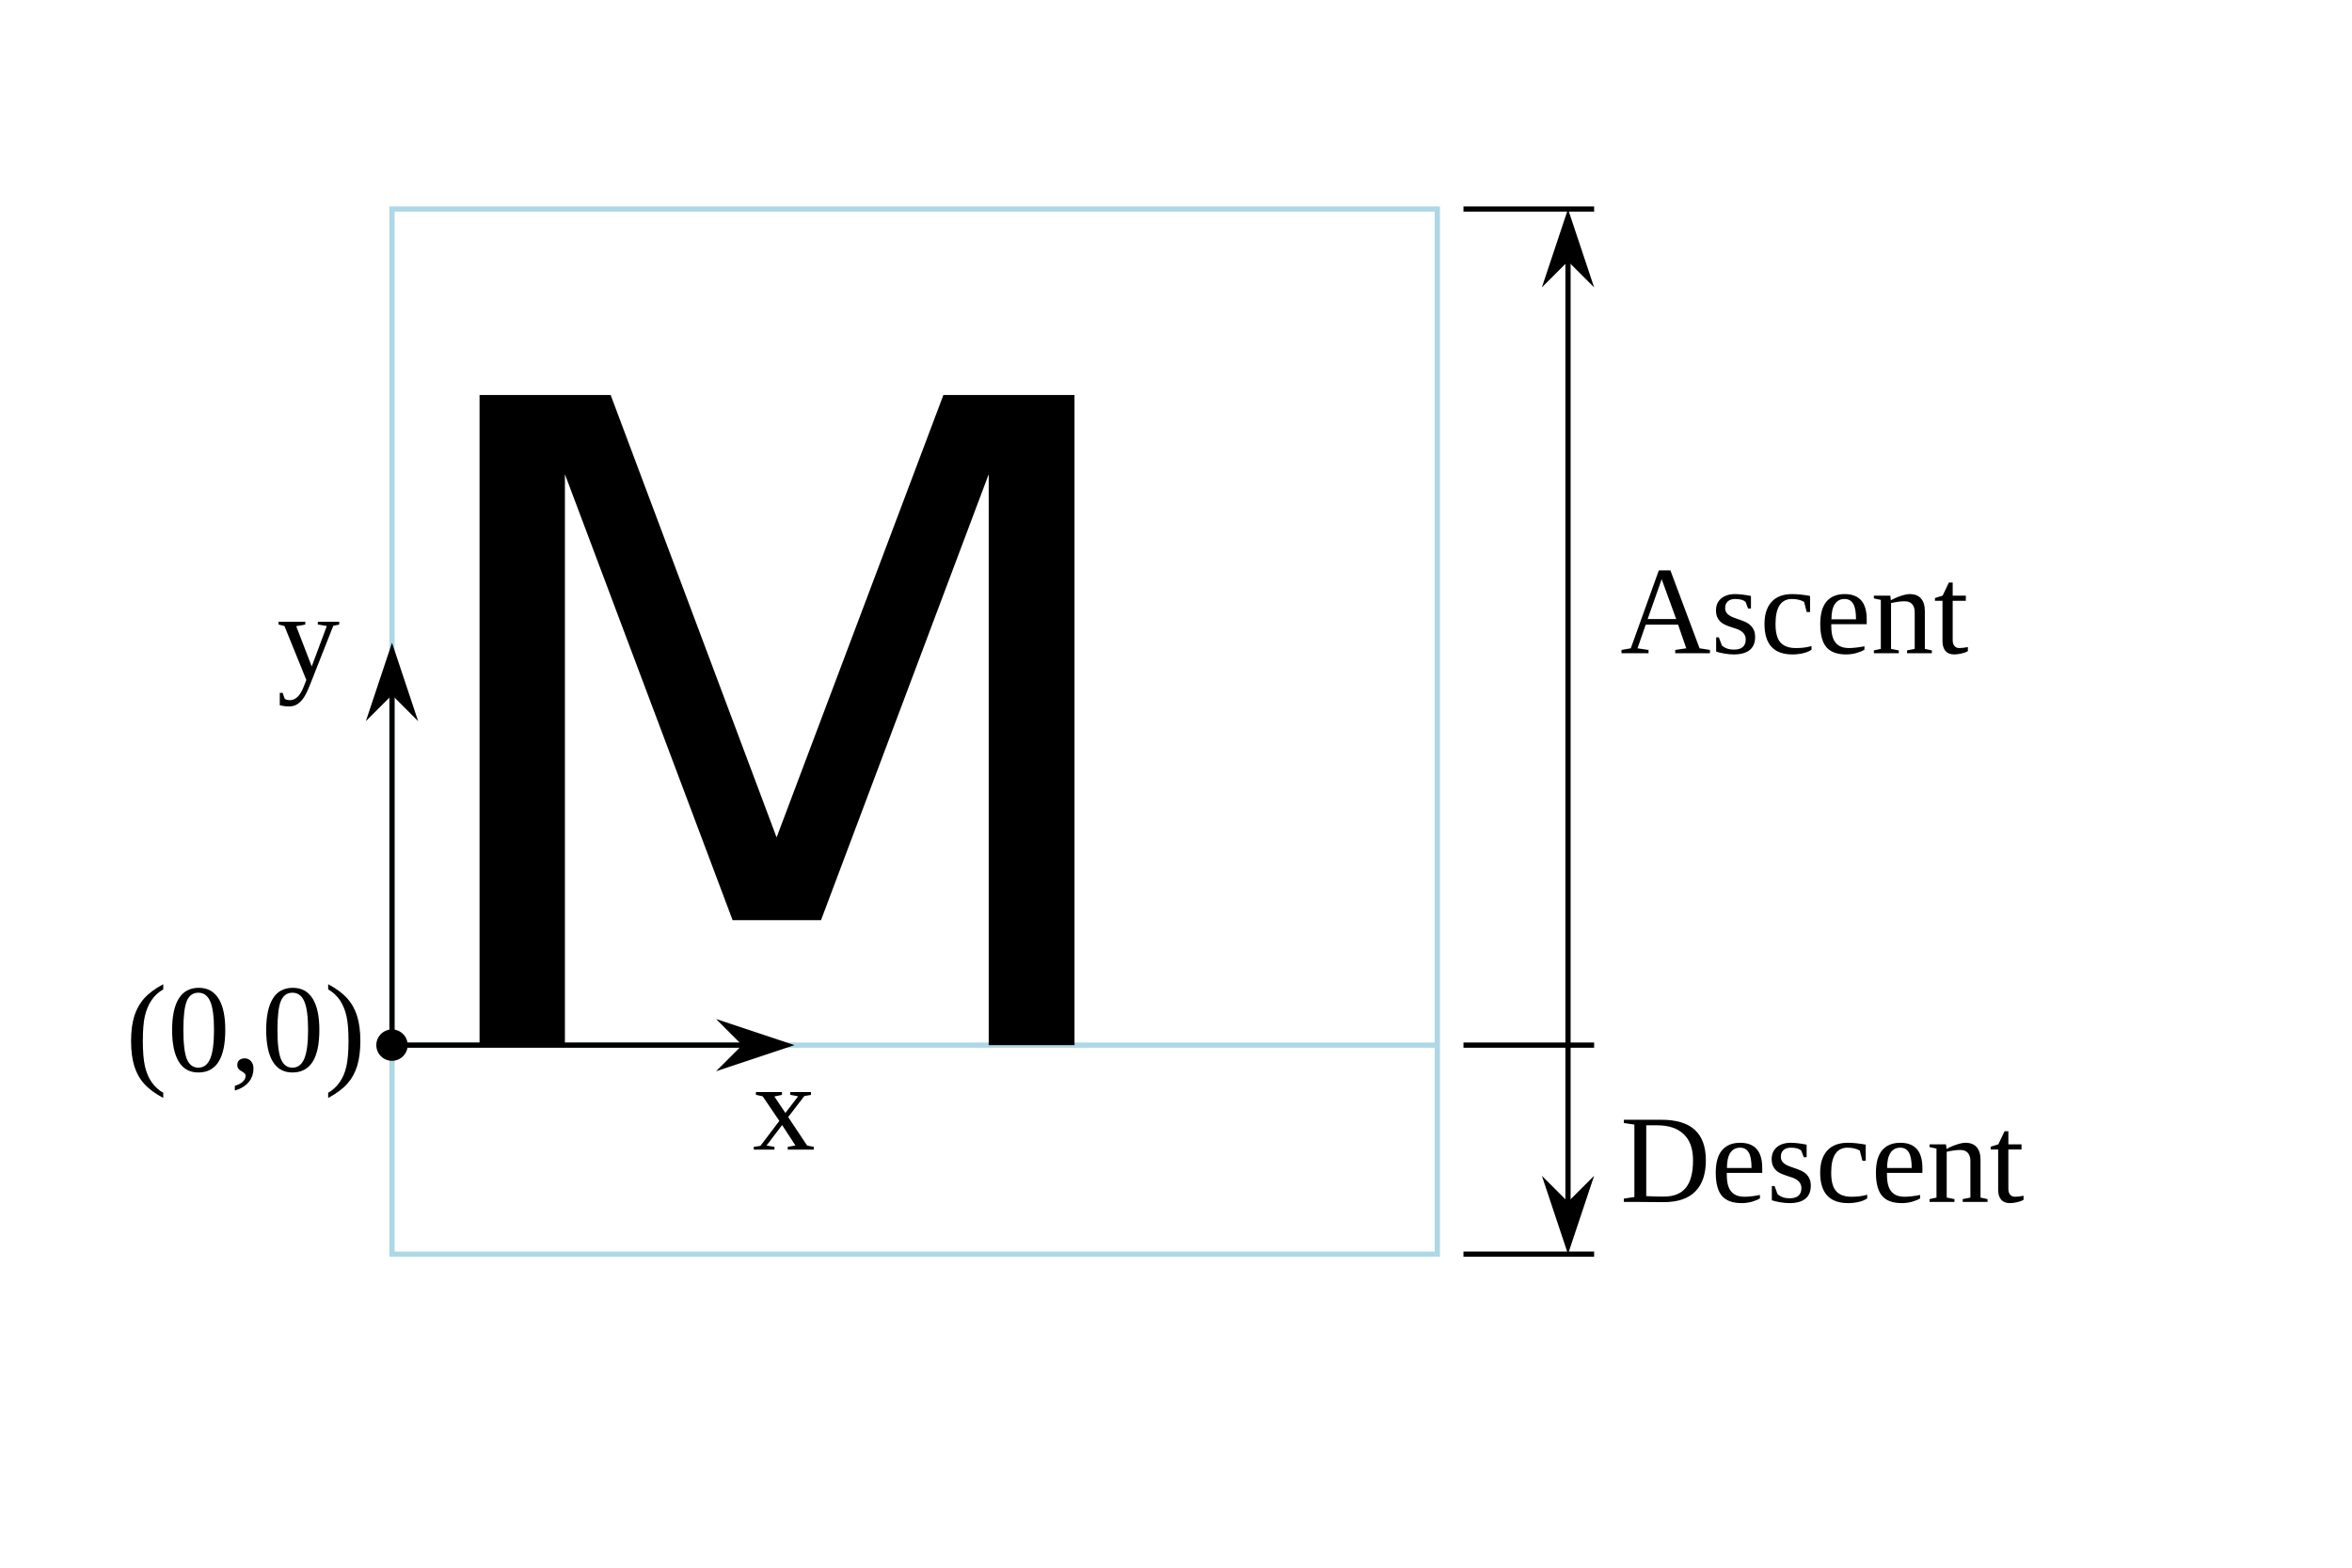
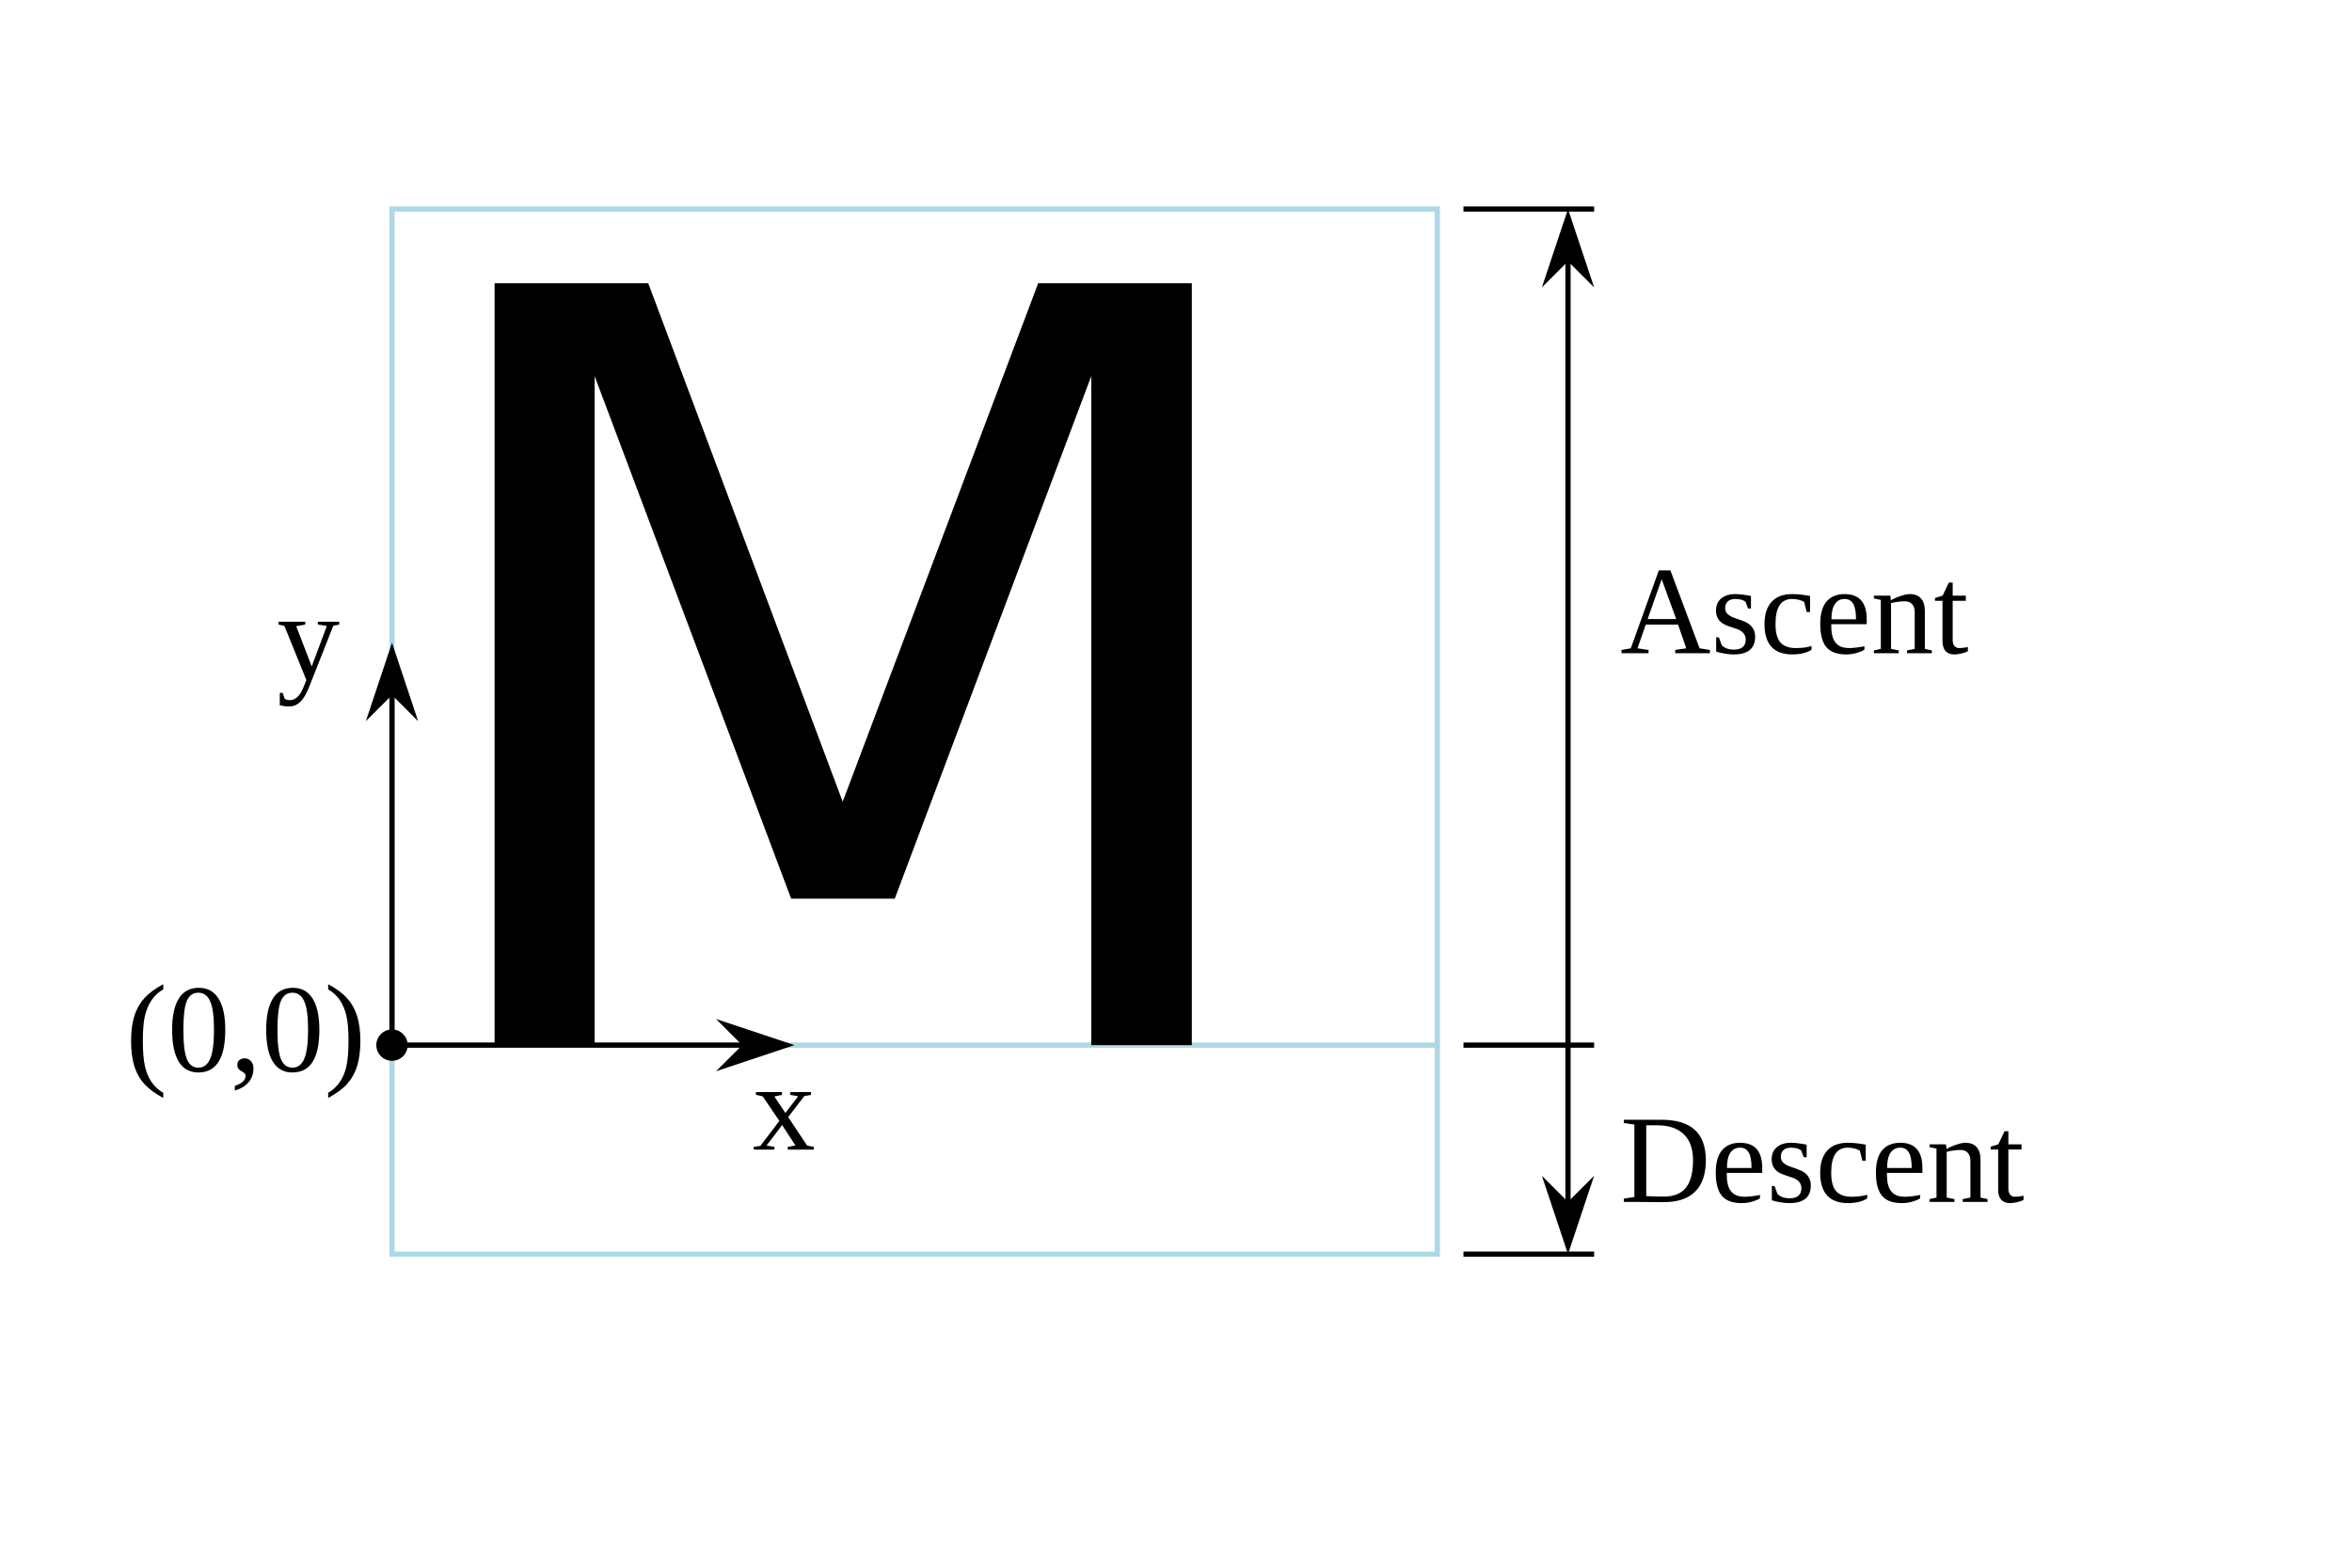
<svg xmlns="http://www.w3.org/2000/svg" width="450" height="300" viewBox="0 0 450 300" version="1.1">
  <style>
    text {
      font-size: 18px;
    }
  </style>
  <defs>
    <marker id="Arrow" orient="auto" style="overflow:visible">
      <path d="m -8,0 -5,-5 15,5 -15,5 z" style="fill:black" />
    </marker>
  </defs>
  <rect x="75" y="40" width="200" height="200" style="fill:none;stroke:#add8e6" />
  <path d="m 75,200 200,0" style="fill:none;stroke:#add8e6" />
  <path d="m 280,40  25,0" style="fill:none;stroke:black" />
  <path d="m 280,200 25,0" style="fill:none;stroke:black" />
  <path d="m 280,240 25,0" style="fill:none;stroke:black" />
  <path d="m 75 200 75,0" style="fill:none;stroke:black;marker-end:url(#Arrow)" />
  <path d="m 75 200 0,-75" style="fill:none;stroke:black;marker-end:url(#Arrow)" />
  <circle cx="75" cy="200" r="3" style="fill:black" />
-   <path d="m 91.75,75.583 25.083,0 31.75,84.667 31.917,-84.667 25.083,0 0,124.417 -16.416,0 0,-109.25 -32.084,85.333 -16.916,0 -32.084,-85.333 0,109.25 -16.333,0 0,-124.417 z" style="fill:black" />
+   <path d="m 94.629,54.199 h 29.394 l 37.207,99.219 37.403,-99.219 h 29.394 v 145.801 h -19.238 v -128.027 l -37.598,100 h -19.824 l -37.597,-100 v 128.027 h -19.141 z" style="fill:black" />
  <path d="m 300,200 0,38" style="fill:none;stroke:black;marker-end:url(#Arrow)" />
  <path d="m 300,200 0,-158" style="fill:none;stroke:black;marker-end:url(#Arrow)" />
  <text x="65" y="130" style="font-size:24px;text-anchor:end">y</text>
  <text x="150" y="220" style="font-size:24px;text-anchor:middle">x</text>
  <text x="70" y="205" style="font-size:24px;text-anchor:end">(0,0)</text>
  <text x="310" y="125" style="font-size:24px">Ascent</text>
  <text x="310" y="230" style="font-size:24px">Descent</text>
</svg>
